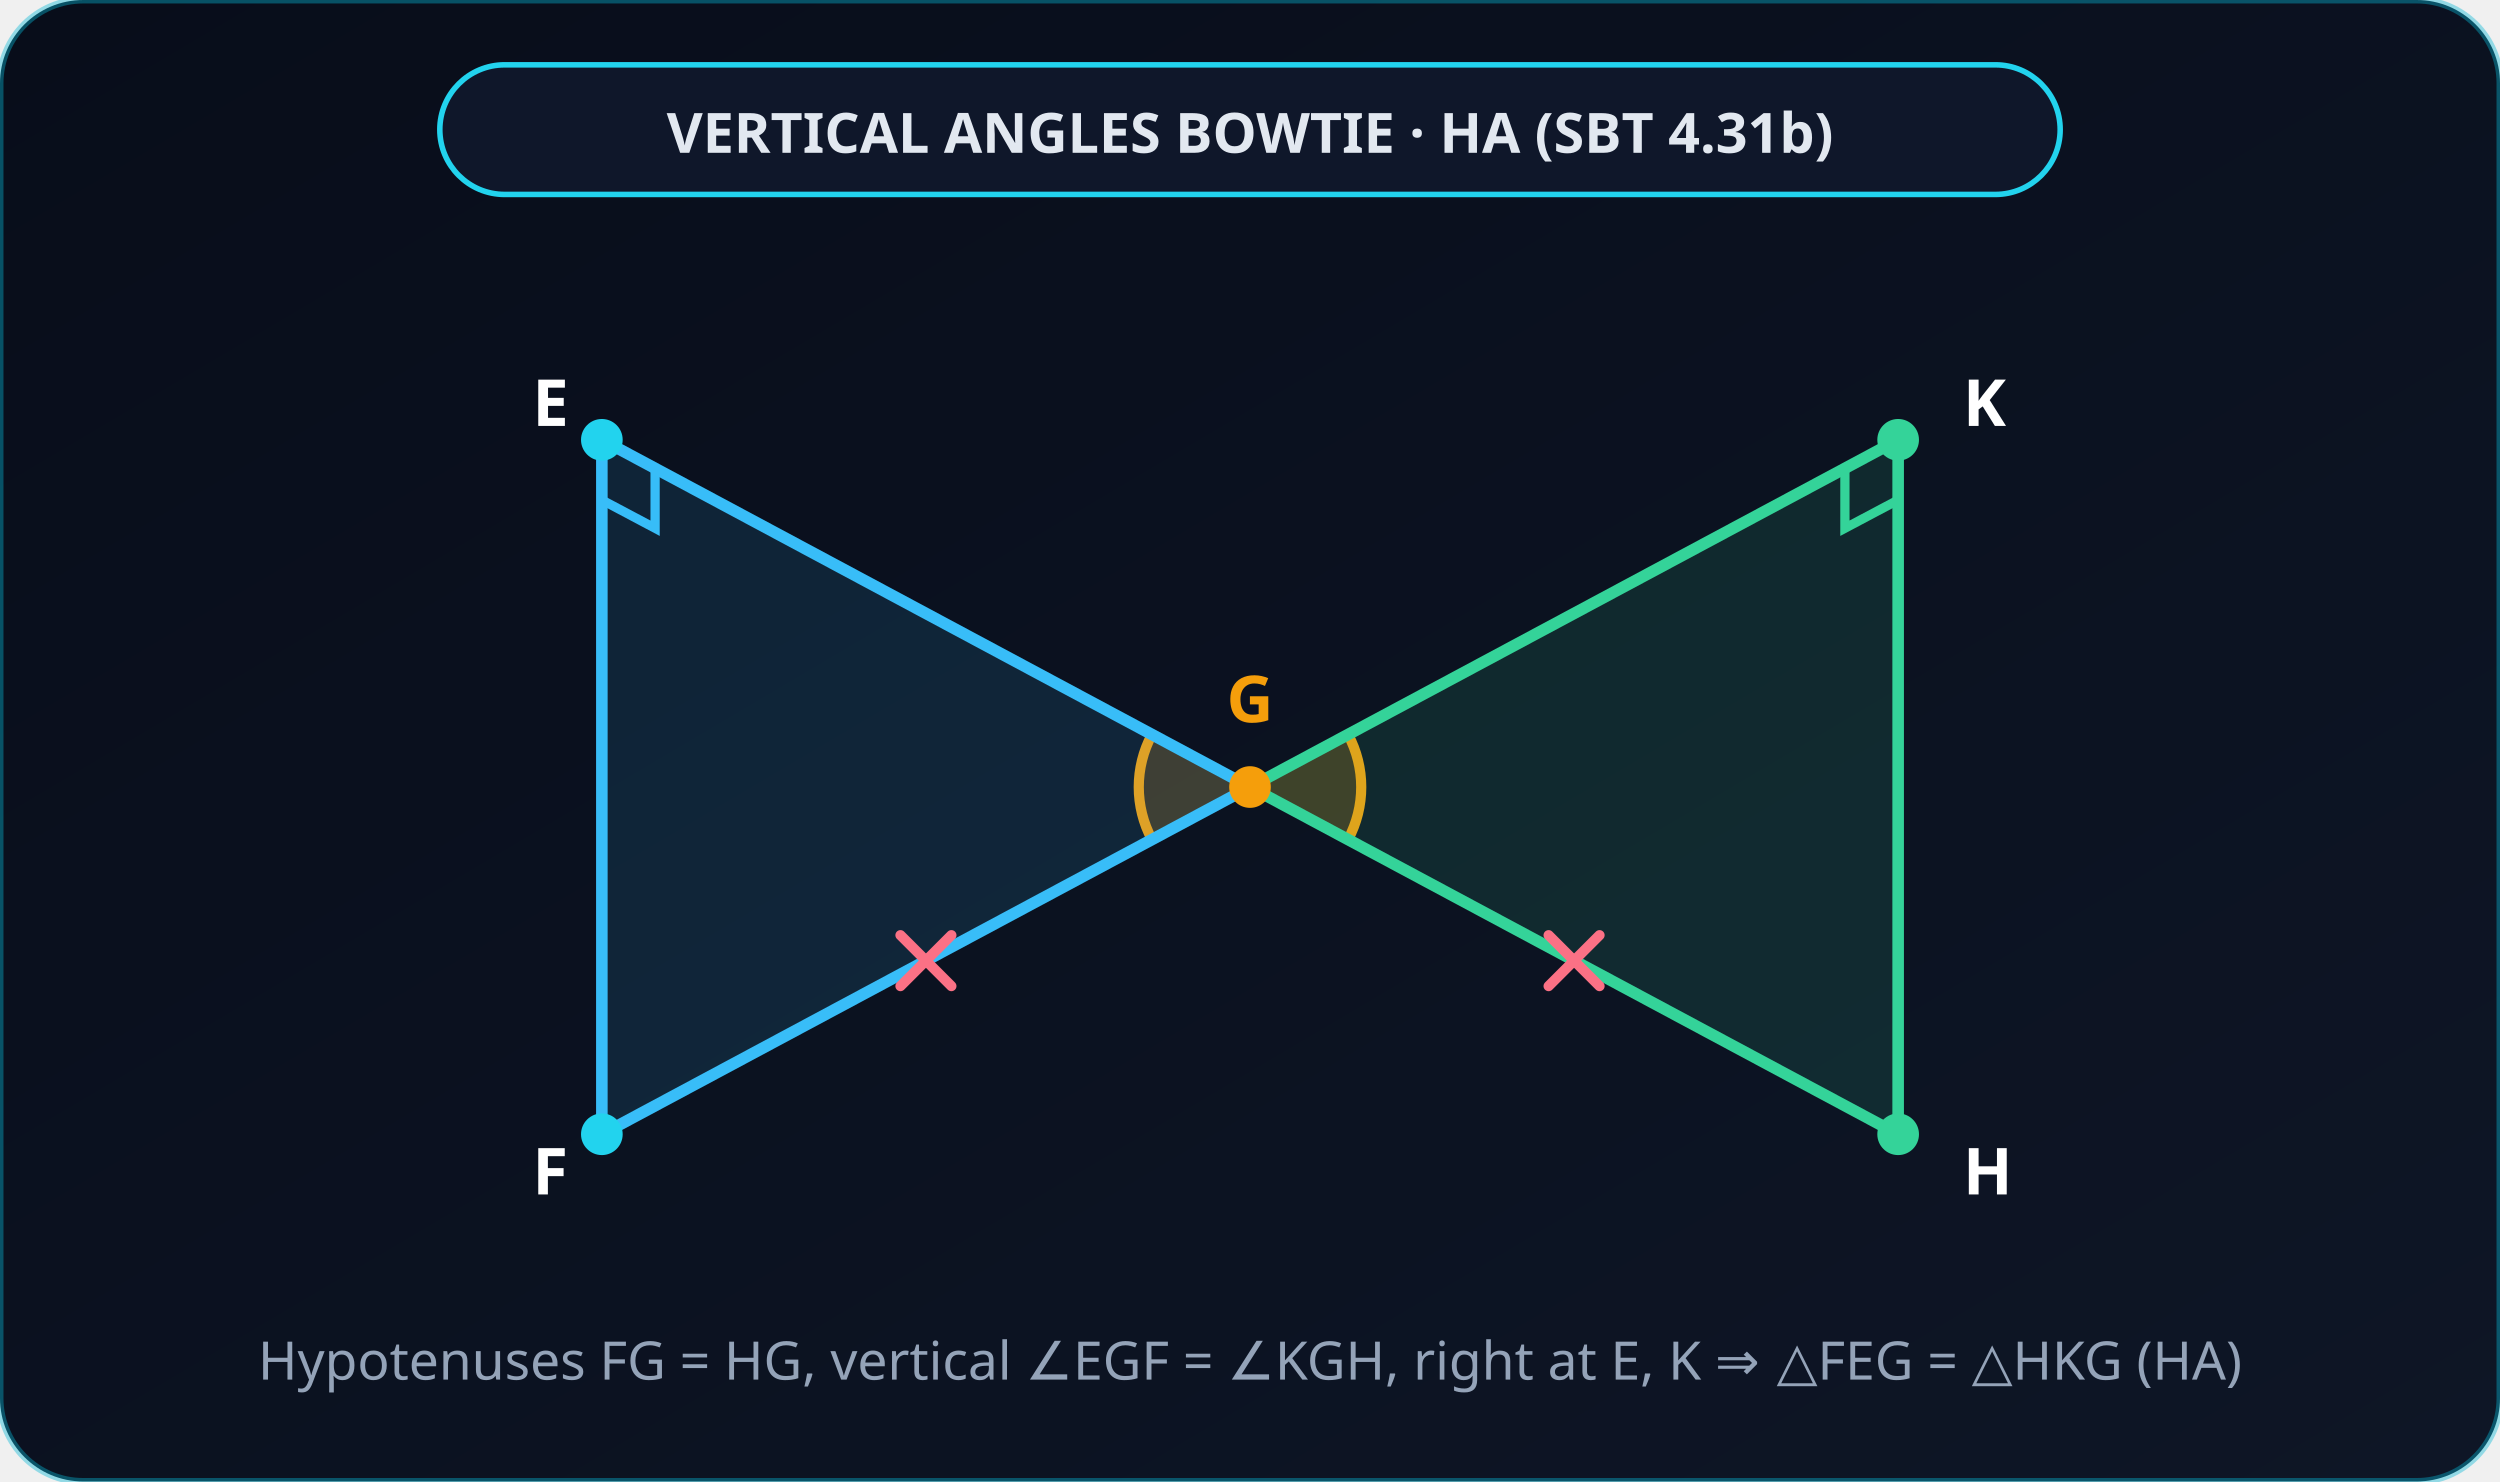
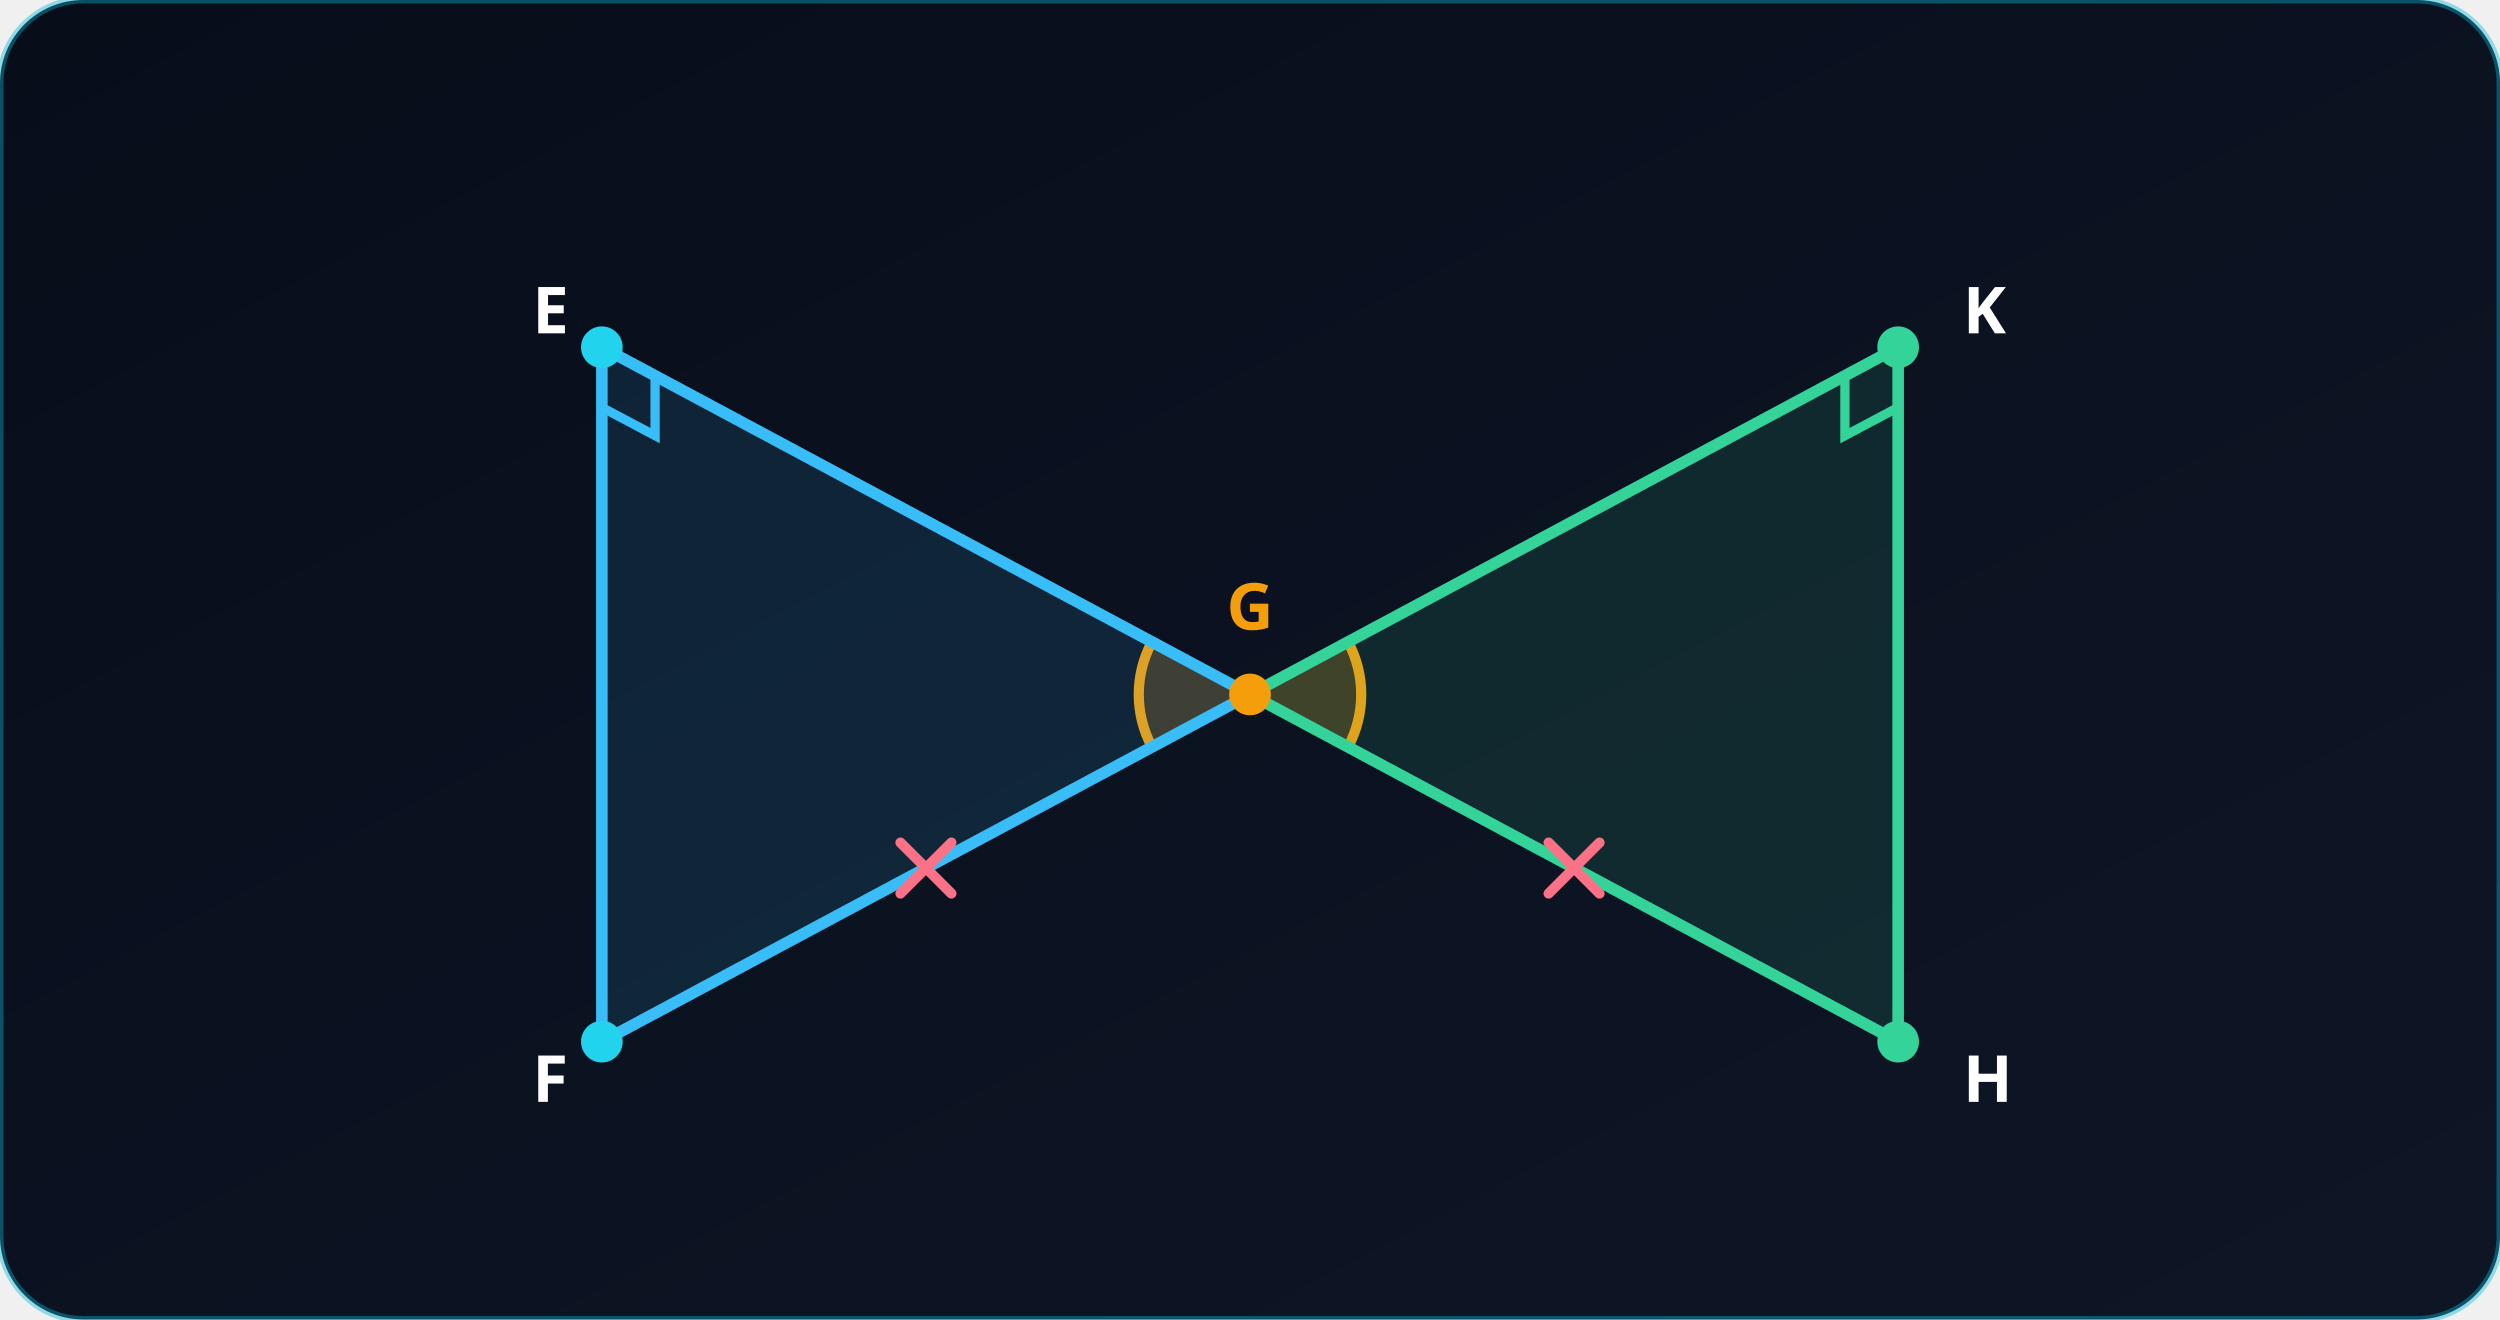
- <svg xmlns="http://www.w3.org/2000/svg" viewBox="0 0 540 320" width="100%" height="280" role="img" aria-labelledby="title desc">
+ <svg xmlns="http://www.w3.org/2000/svg" viewBox="0 0 540 285" width="100%" height="280" role="img" aria-labelledby="title desc">
  <defs>
    <linearGradient id="bgGrad" x1="0%" y1="0%" x2="100%" y2="100%">
      <stop offset="0%" stop-color="#080D1A" />
      <stop offset="100%" stop-color="#0E1626" />
    </linearGradient>
    <filter id="neonGlow" x="-20%" y="-20%" width="140%" height="140%">
      <feGaussianBlur stdDeviation="3" result="blur" />
      <feMerge>
        <feMergeNode in="blur" />
        <feMergeNode in="SourceGraphic" />
      </feMerge>
    </filter>
  </defs>
-   <rect width="540" height="320" rx="18" fill="url(#bgGrad)" stroke="#06B6D4" stroke-width="1.5" stroke-opacity="0.4" />
-   <rect x="95" y="14" width="350" height="28" rx="14" fill="#0F172A" stroke="#22D3EE" stroke-width="1.2" />
-   <text x="270" y="33" fill="#E2E8F0" font-family="system-ui" font-size="12" font-weight="bold" text-anchor="middle">VERTICAL ANGLES BOWTIE · HA (SBT 4.31b)</text>
-   <path d="M 130.0 108.0 L 141.5 114.1 L 141.5 101.1" fill="none" stroke="#38BDF8" stroke-width="2" />
-   <path d="M 410.0 108.0 L 398.5 114.1 L 398.5 101.1" fill="none" stroke="#34D399" stroke-width="2" />
-   <path d="M 270 170 L 248.8 158.7 A 24 24 0 0 0 248.8 181.3 Z" fill="rgba(245,158,11,0.22)" stroke="none" />
-   <path d="M 248.8 158.7 A 24 24 0 0 0 248.8 181.3" fill="none" stroke="#F59E0B" stroke-width="2.2" />
-   <path d="M 270 170 L 291.2 181.3 A 24 24 0 0 0 291.2 158.7 Z" fill="rgba(245,158,11,0.22)" stroke="none" />
-   <path d="M 291.2 181.3 A 24 24 0 0 0 291.2 158.7" fill="none" stroke="#F59E0B" stroke-width="2.2" />
-   <polygon points="130,95 130,245 270,170" fill="rgba(56,189,248,0.12)" stroke="#38BDF8" stroke-width="2.5" />
-   <polygon points="410,95 410,245 270,170" fill="rgba(52,211,153,0.12)" stroke="#34D399" stroke-width="2.5" />
-   <line x1="194.5" y1="202.0" x2="205.5" y2="213.0" stroke="#FB7185" stroke-width="2.2" stroke-linecap="round" />
-   <line x1="194.5" y1="213.0" x2="205.5" y2="202.0" stroke="#FB7185" stroke-width="2.2" stroke-linecap="round" />
-   <line x1="334.5" y1="202.0" x2="345.5" y2="213.0" stroke="#FB7185" stroke-width="2.2" stroke-linecap="round" />
-   <line x1="334.5" y1="213.0" x2="345.5" y2="202.0" stroke="#FB7185" stroke-width="2.2" stroke-linecap="round" />
-   <circle cx="130" cy="95" r="4.5" fill="#22D3EE" />
-   <text x="115" y="92" fill="#FFF" font-family="system-ui" font-size="14" font-weight="bold">E</text>
-   <circle cx="130" cy="245" r="4.5" fill="#22D3EE" />
-   <text x="115" y="258" fill="#FFF" font-family="system-ui" font-size="14" font-weight="bold">F</text>
-   <circle cx="410" cy="95" r="4.5" fill="#34D399" />
-   <text x="424" y="92" fill="#FFF" font-family="system-ui" font-size="14" font-weight="bold">K</text>
-   <circle cx="410" cy="245" r="4.5" fill="#34D399" />
-   <text x="424" y="258" fill="#FFF" font-family="system-ui" font-size="14" font-weight="bold">H</text>
-   <circle cx="270" cy="170" r="4.5" fill="#F59E0B" />
-   <text x="270" y="156" fill="#F59E0B" font-family="system-ui" font-size="14" font-weight="bold" text-anchor="middle">G</text>
-   <text x="270" y="298" fill="#94A3B8" font-family="system-ui" font-size="11.5" text-anchor="middle">Hypotenuses FG = HG, vertical ∠EGF = ∠KGH, right at E, K ⇒ △FEG = △HKG (HA)</text>
+   <rect width="540" height="285" rx="18" fill="url(#bgGrad)" stroke="#06B6D4" stroke-width="1.5" stroke-opacity="0.4" />
+   <g transform="translate(0, -20)">
+     <path d="M 130.0 108.0 L 141.5 114.1 L 141.5 101.1" fill="none" stroke="#38BDF8" stroke-width="2" />
+     <path d="M 410.0 108.0 L 398.5 114.1 L 398.5 101.1" fill="none" stroke="#34D399" stroke-width="2" />
+     <path d="M 270 170 L 248.8 158.7 A 24 24 0 0 0 248.8 181.3 Z" fill="rgba(245,158,11,0.22)" stroke="none" />
+     <path d="M 248.8 158.7 A 24 24 0 0 0 248.8 181.3" fill="none" stroke="#F59E0B" stroke-width="2.2" />
+     <path d="M 270 170 L 291.2 181.3 A 24 24 0 0 0 291.2 158.7 Z" fill="rgba(245,158,11,0.22)" stroke="none" />
+     <path d="M 291.2 181.3 A 24 24 0 0 0 291.2 158.7" fill="none" stroke="#F59E0B" stroke-width="2.2" />
+     <polygon points="130,95 130,245 270,170" fill="rgba(56,189,248,0.12)" stroke="#38BDF8" stroke-width="2.5" />
+     <polygon points="410,95 410,245 270,170" fill="rgba(52,211,153,0.12)" stroke="#34D399" stroke-width="2.5" />
+     <line x1="194.5" y1="202.0" x2="205.5" y2="213.0" stroke="#FB7185" stroke-width="2.2" stroke-linecap="round" />
+     <line x1="194.5" y1="213.0" x2="205.5" y2="202.0" stroke="#FB7185" stroke-width="2.2" stroke-linecap="round" />
+     <line x1="334.5" y1="202.0" x2="345.5" y2="213.0" stroke="#FB7185" stroke-width="2.2" stroke-linecap="round" />
+     <line x1="334.5" y1="213.0" x2="345.5" y2="202.0" stroke="#FB7185" stroke-width="2.2" stroke-linecap="round" />
+     <circle cx="130" cy="95" r="4.5" fill="#22D3EE" />
+     <text x="115" y="92" fill="#FFF" font-family="system-ui" font-size="14" font-weight="bold">E</text>
+     <circle cx="130" cy="245" r="4.5" fill="#22D3EE" />
+     <text x="115" y="258" fill="#FFF" font-family="system-ui" font-size="14" font-weight="bold">F</text>
+     <circle cx="410" cy="95" r="4.5" fill="#34D399" />
+     <text x="424" y="92" fill="#FFF" font-family="system-ui" font-size="14" font-weight="bold">K</text>
+     <circle cx="410" cy="245" r="4.5" fill="#34D399" />
+     <text x="424" y="258" fill="#FFF" font-family="system-ui" font-size="14" font-weight="bold">H</text>
+     <circle cx="270" cy="170" r="4.5" fill="#F59E0B" />
+     <text x="270" y="156" fill="#F59E0B" font-family="system-ui" font-size="14" font-weight="bold" text-anchor="middle">G</text>
+   </g>
</svg>
